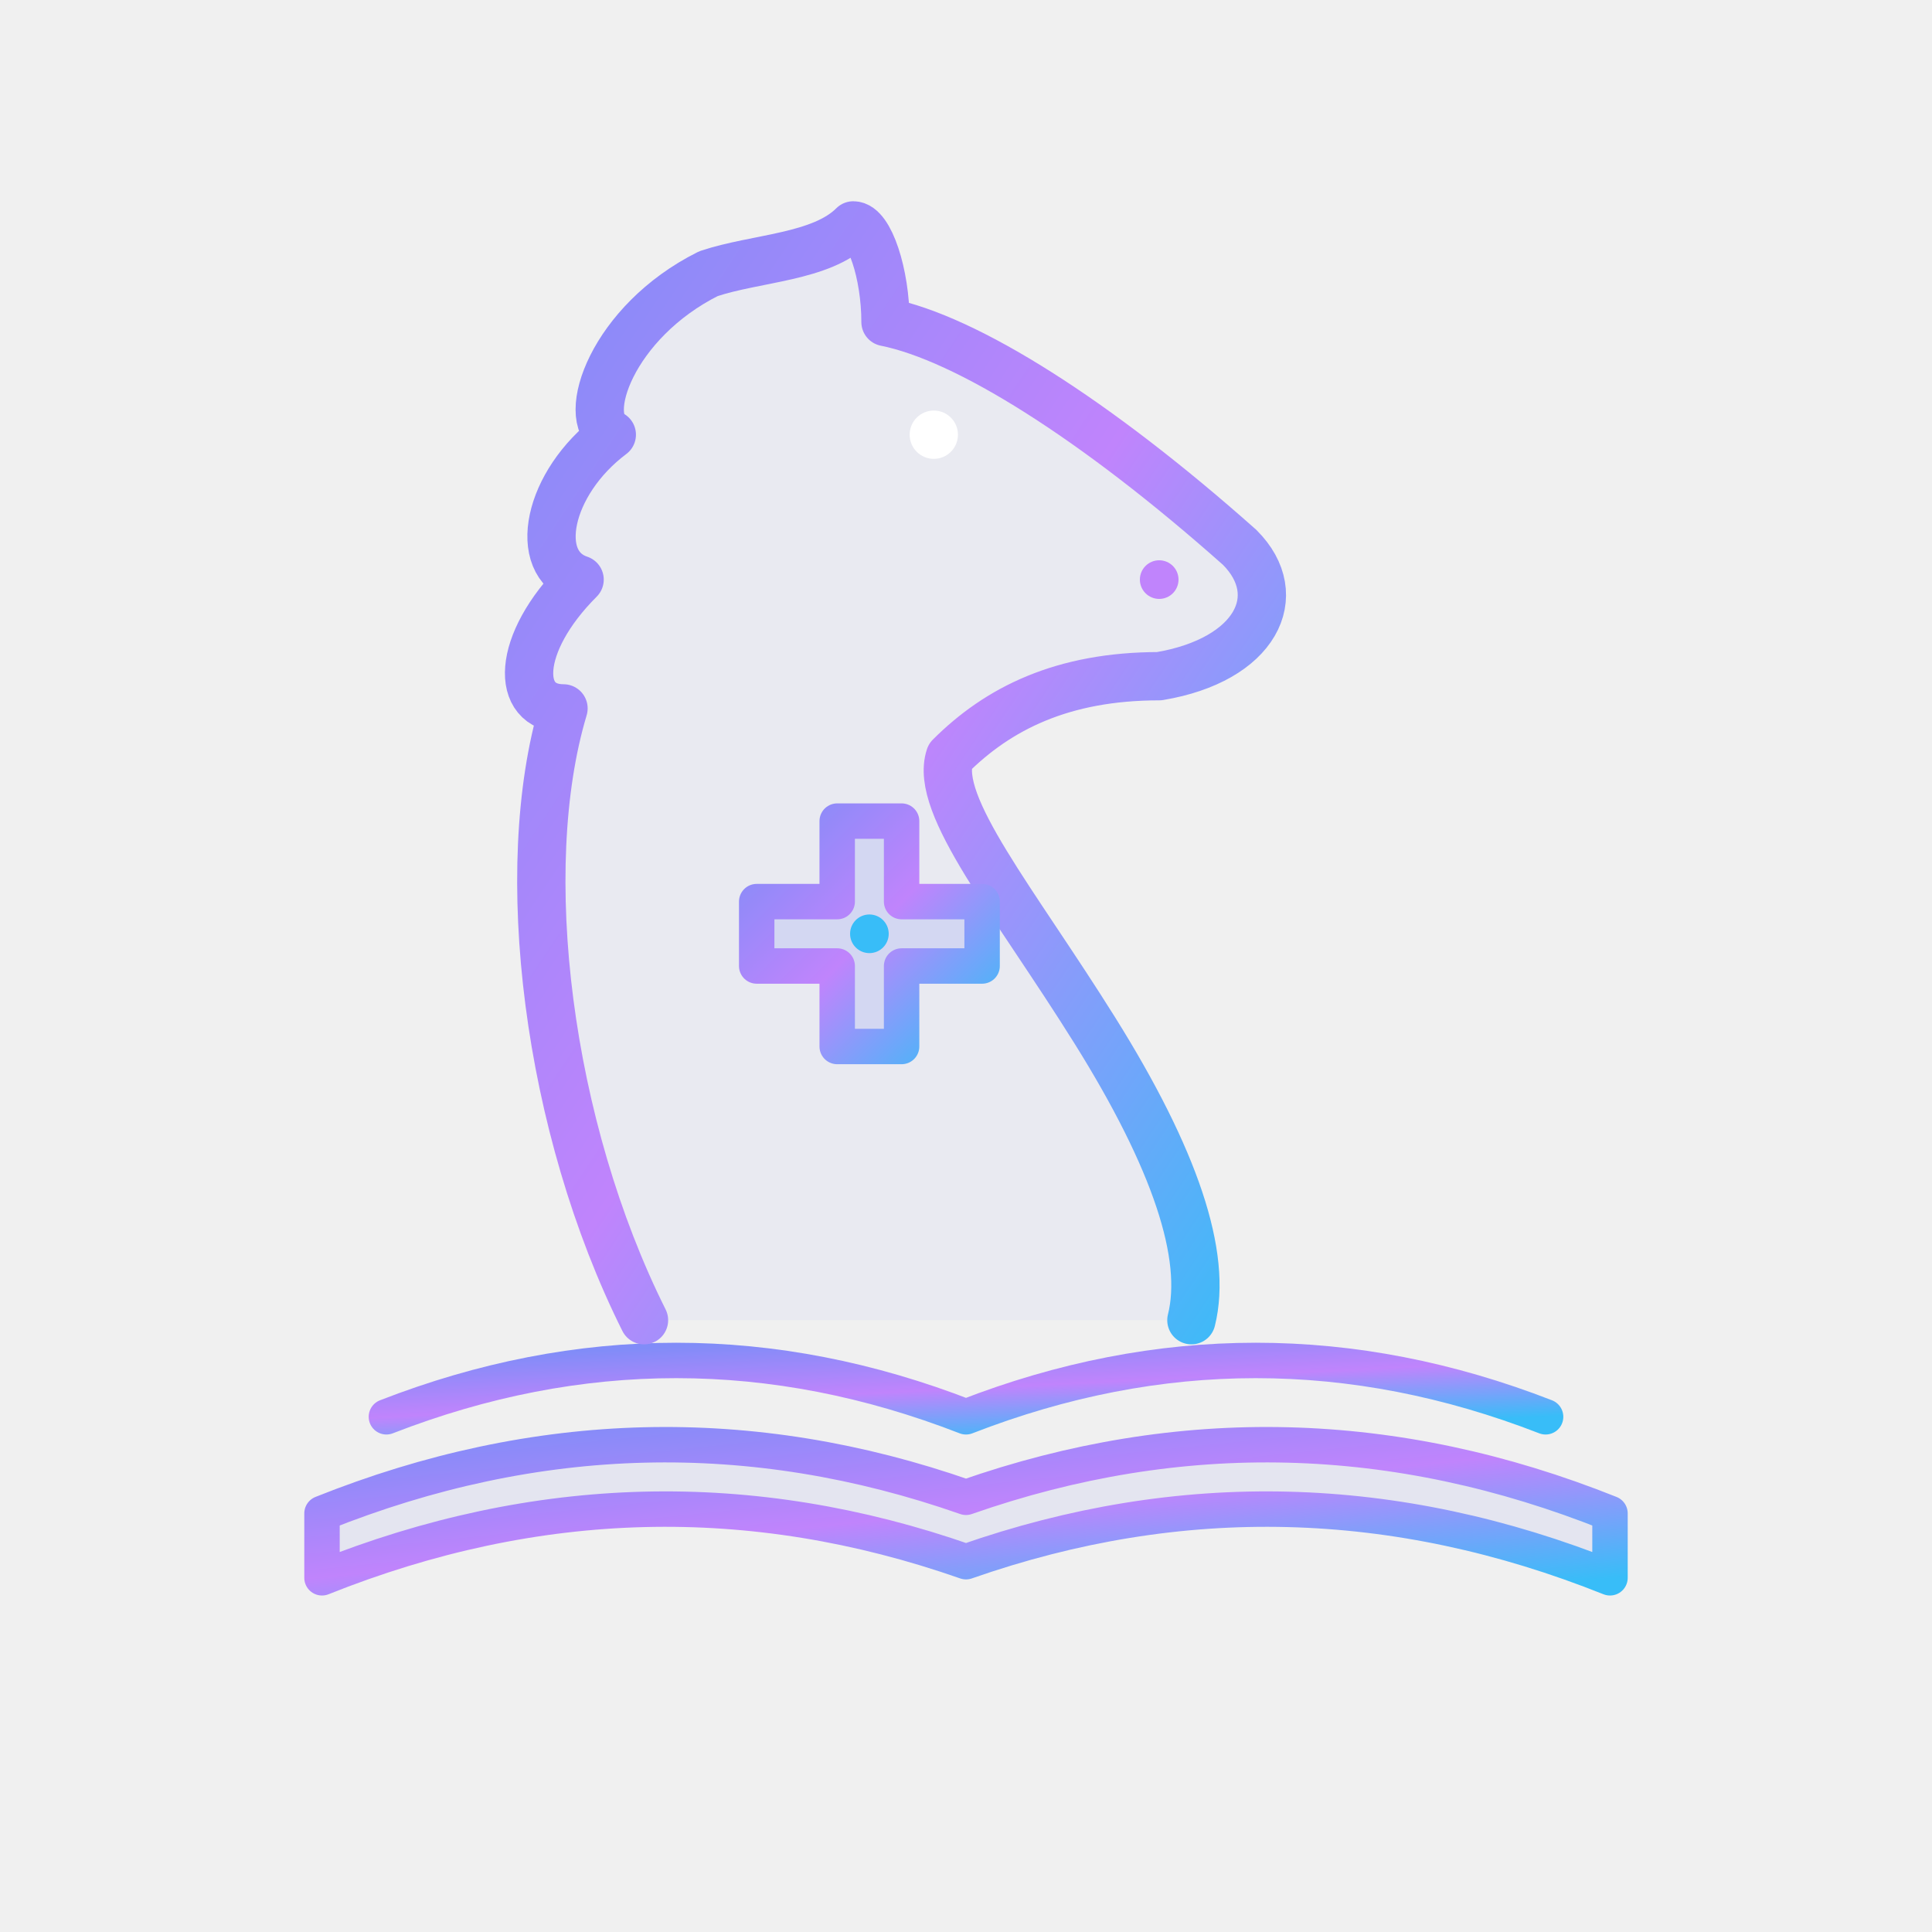
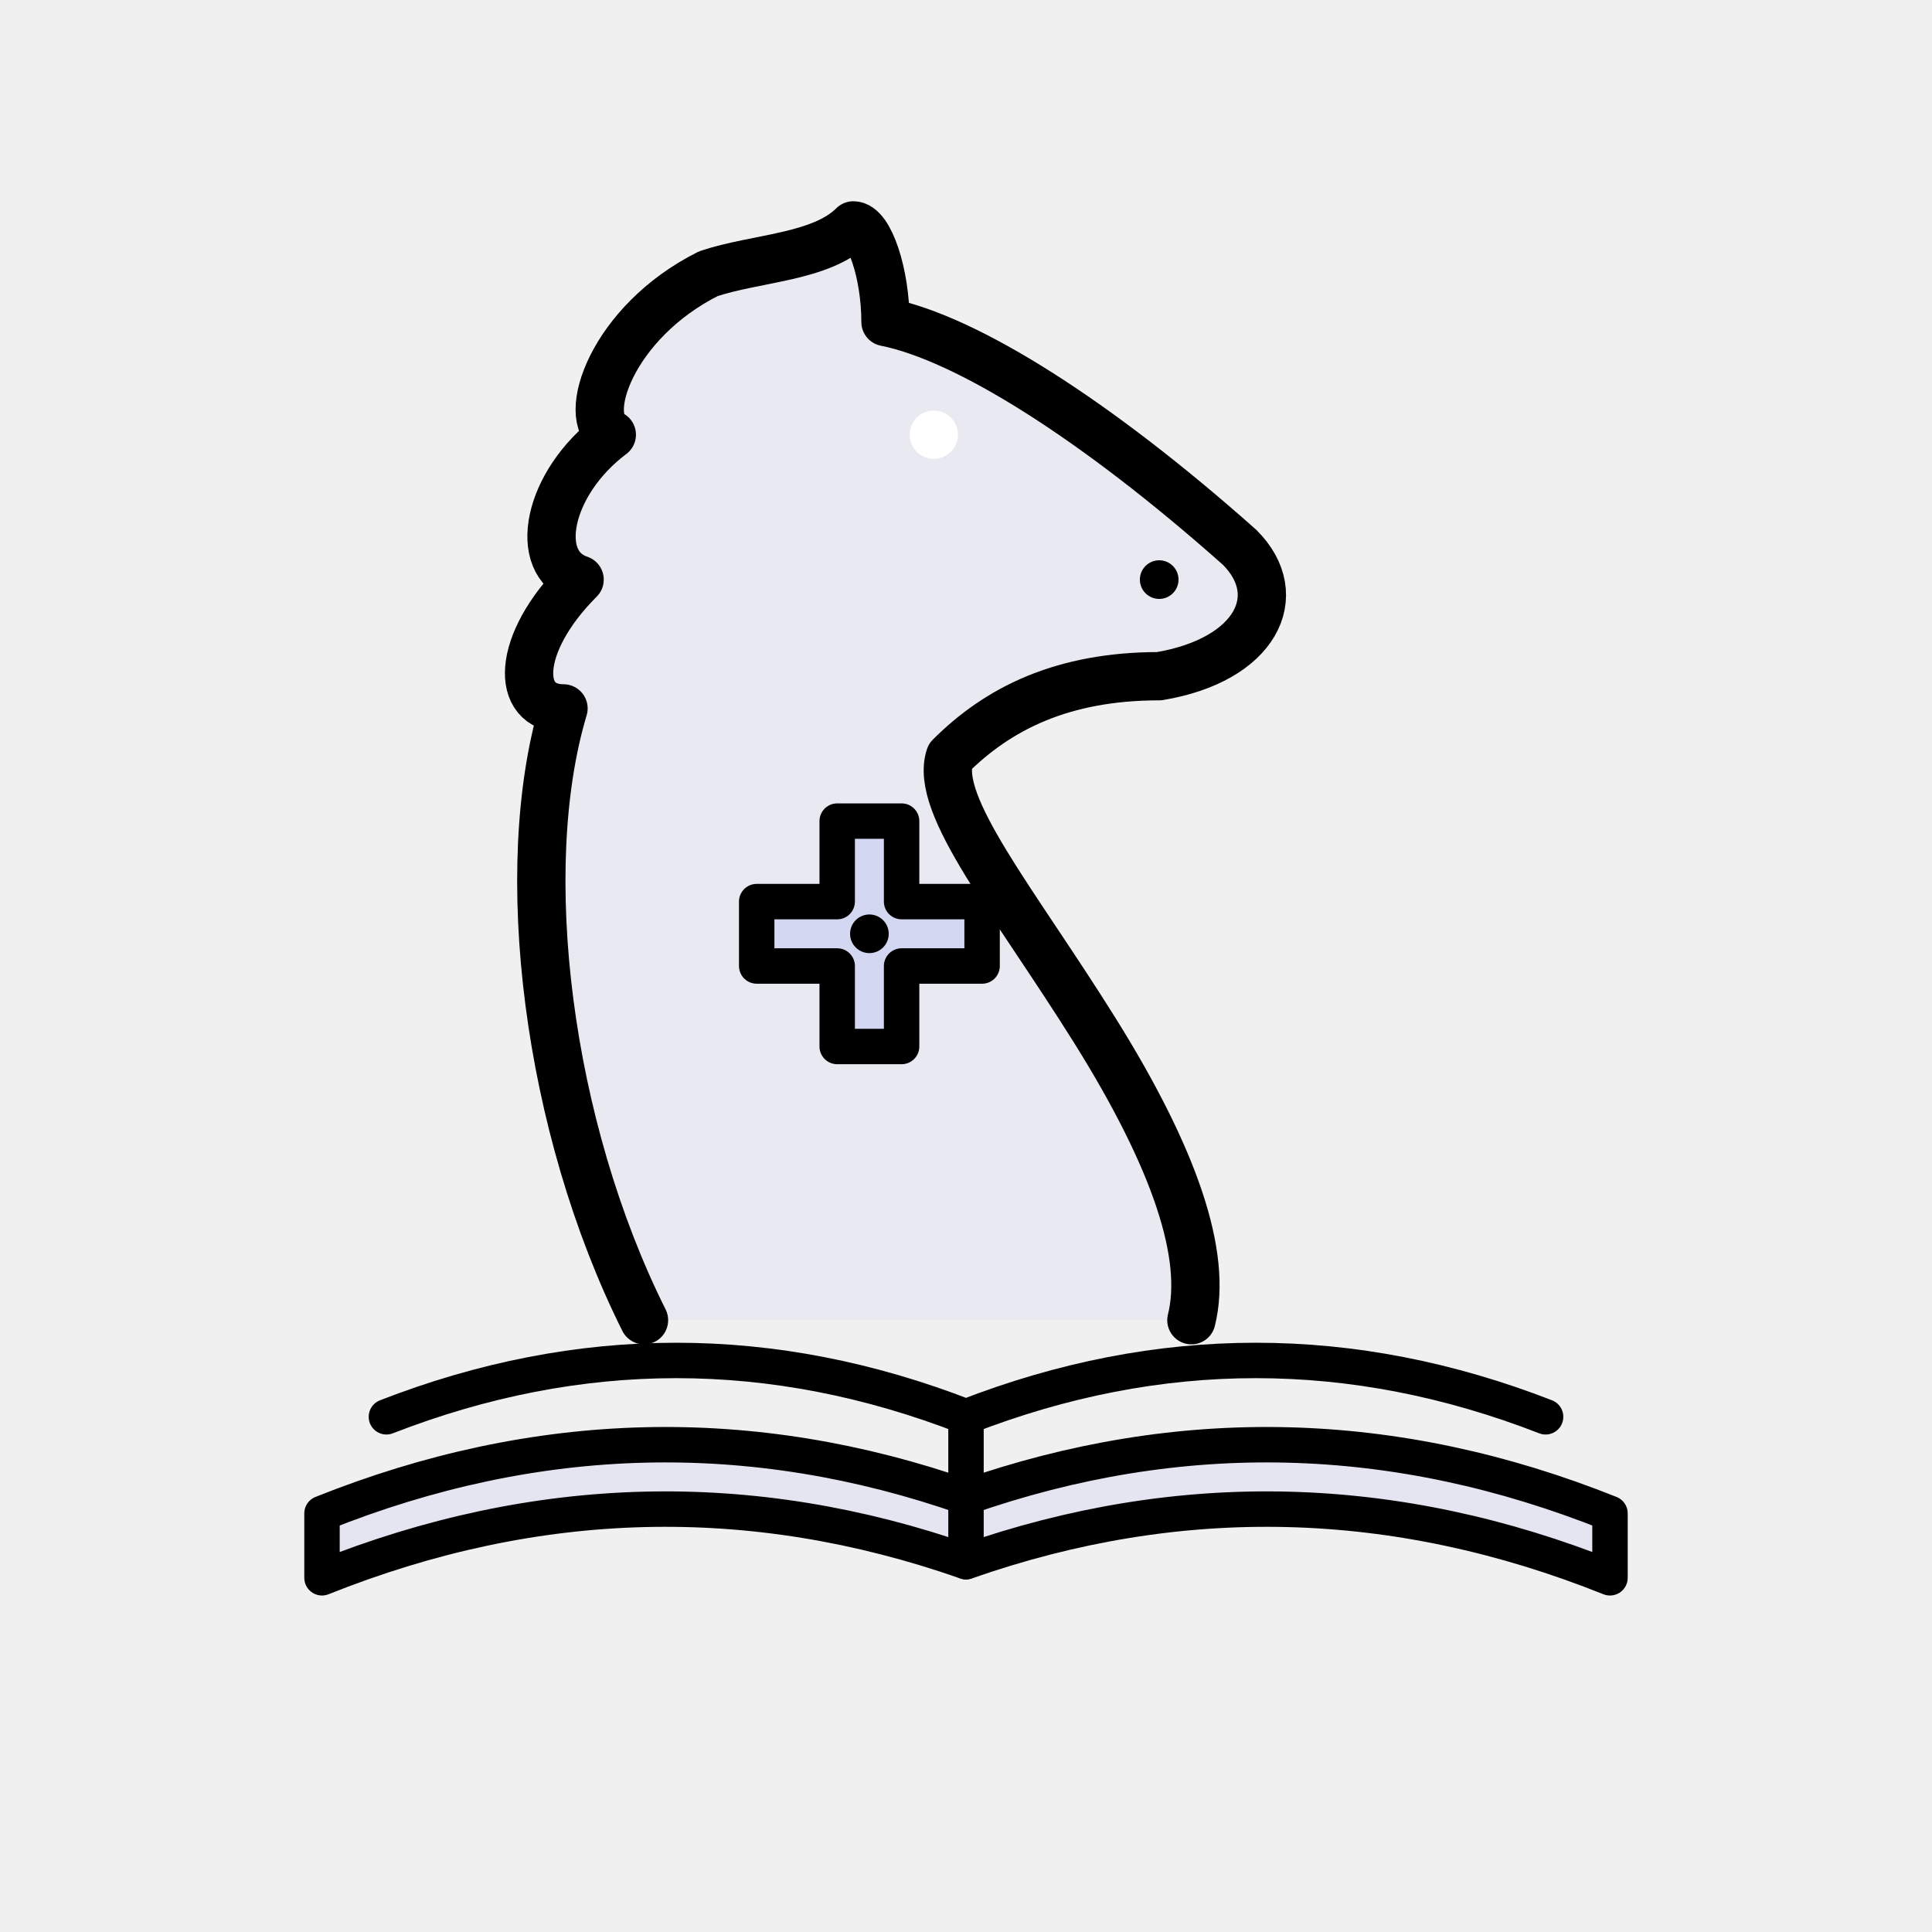
- <svg xmlns="http://www.w3.org/2000/svg" viewBox="0 0 120 120" width="100%" height="100%">
-   <defs>
-     <linearGradient id="knightGrad" x1="0%" y1="0%" x2="100%" y2="100%">
-       <stop offset="0%" stop-color="#818cf8" />
-       <stop offset="50%" stop-color="#c084fc" />
-       <stop offset="100%" stop-color="#38bdf8" />
-     </linearGradient>
-   </defs>
-   <g fill="none" stroke="url(#knightGrad)" stroke-width="2.8" stroke-linecap="round" stroke-linejoin="round">
-     <path d="M 20 94 Q 40 86 60 93 Q 80 86 100 94 L 100 98 Q 80 90 60 97 Q 40 90 20 98 Z" stroke-width="2.2" fill="rgba(99, 102, 241, 0.08)" />
-     <path d="M 24 88 Q 42 81 60 88 Q 78 81 96 88" stroke-width="2.2" />
-     <line x1="60" y1="88" x2="60" y2="97" stroke-width="2.2" />
-     <path d="M 40 82               C 34 70 32 54 35 44               C 32 44 32 40 36 36               C 33 35 34 30 38 27              C 36 26 38 20 44 17              C 47 16 51 16 53 14              C 54 14 55 17 55 20              C 60 21 68 26 77 34              C 80 37 78 41 72 42              C 66 42 62 44 59 47              C 58 50 63 56 68 64              C 73 72 75 78 74 82" stroke-width="3" fill="rgba(99, 102, 241, 0.05)" />
-     <circle cx="72" cy="36" r="1.2" fill="#c084fc" stroke="none" />
-     <circle cx="58" cy="27" r="1.5" fill="#ffffff" stroke="none" />
-     <path d="M 52 56 V 51 H 56 V 56 H 61 V 60 H 56 V 65 H 52 V 60 H 47 V 56 Z" stroke-width="2.2" fill="rgba(129, 140, 248, 0.2)" />
-     <circle cx="54" cy="58" r="1.2" fill="#38bdf8" stroke="none" />
+ <svg xmlns="http://www.w3.org/2000/svg" viewBox="0 0 120 120">
+   <g fill="none" stroke="currentColor" stroke-linecap="round" stroke-linejoin="round" stroke-width="2.8">
+     <path fill="rgba(99, 102, 241, 0.08)" stroke-width="2.2" d="M20 94q20-8 40-1 20-7 40 1v4q-20-8-40-1-20-7-40 1Z" />
+     <path stroke-width="2.2" d="M24 88q18-7 36 0 18-7 36 0" />
+     <path stroke-width="2.2" d="M60 88v9" />
+     <path fill="rgba(99, 102, 241, 0.05)" stroke-width="3" d="M40 82c-6-12-8-28-5-38-3 0-3-4 1-8-3-1-2-6 2-9-2-1 0-7 6-10 3-1 7-1 9-3 1 0 2 3 2 6 5 1 13 6 22 14 3 3 1 7-5 8-6 0-10 2-13 5-1 3 4 9 9 17q7.5 12 6 18" />
+     <circle cx="72" cy="36" r="1.2" fill="currentColor" stroke="none" />
+     <circle cx="58" cy="27" r="1.5" fill="#fff" stroke="none" />
+     <path fill="rgba(129, 140, 248, 0.2)" stroke-width="2.2" d="M52 56v-5h4v5h5v4h-5v5h-4v-5h-5v-4Z" />
+     <circle cx="54" cy="58" r="1.2" fill="currentColor" stroke="none" />
  </g>
</svg>
